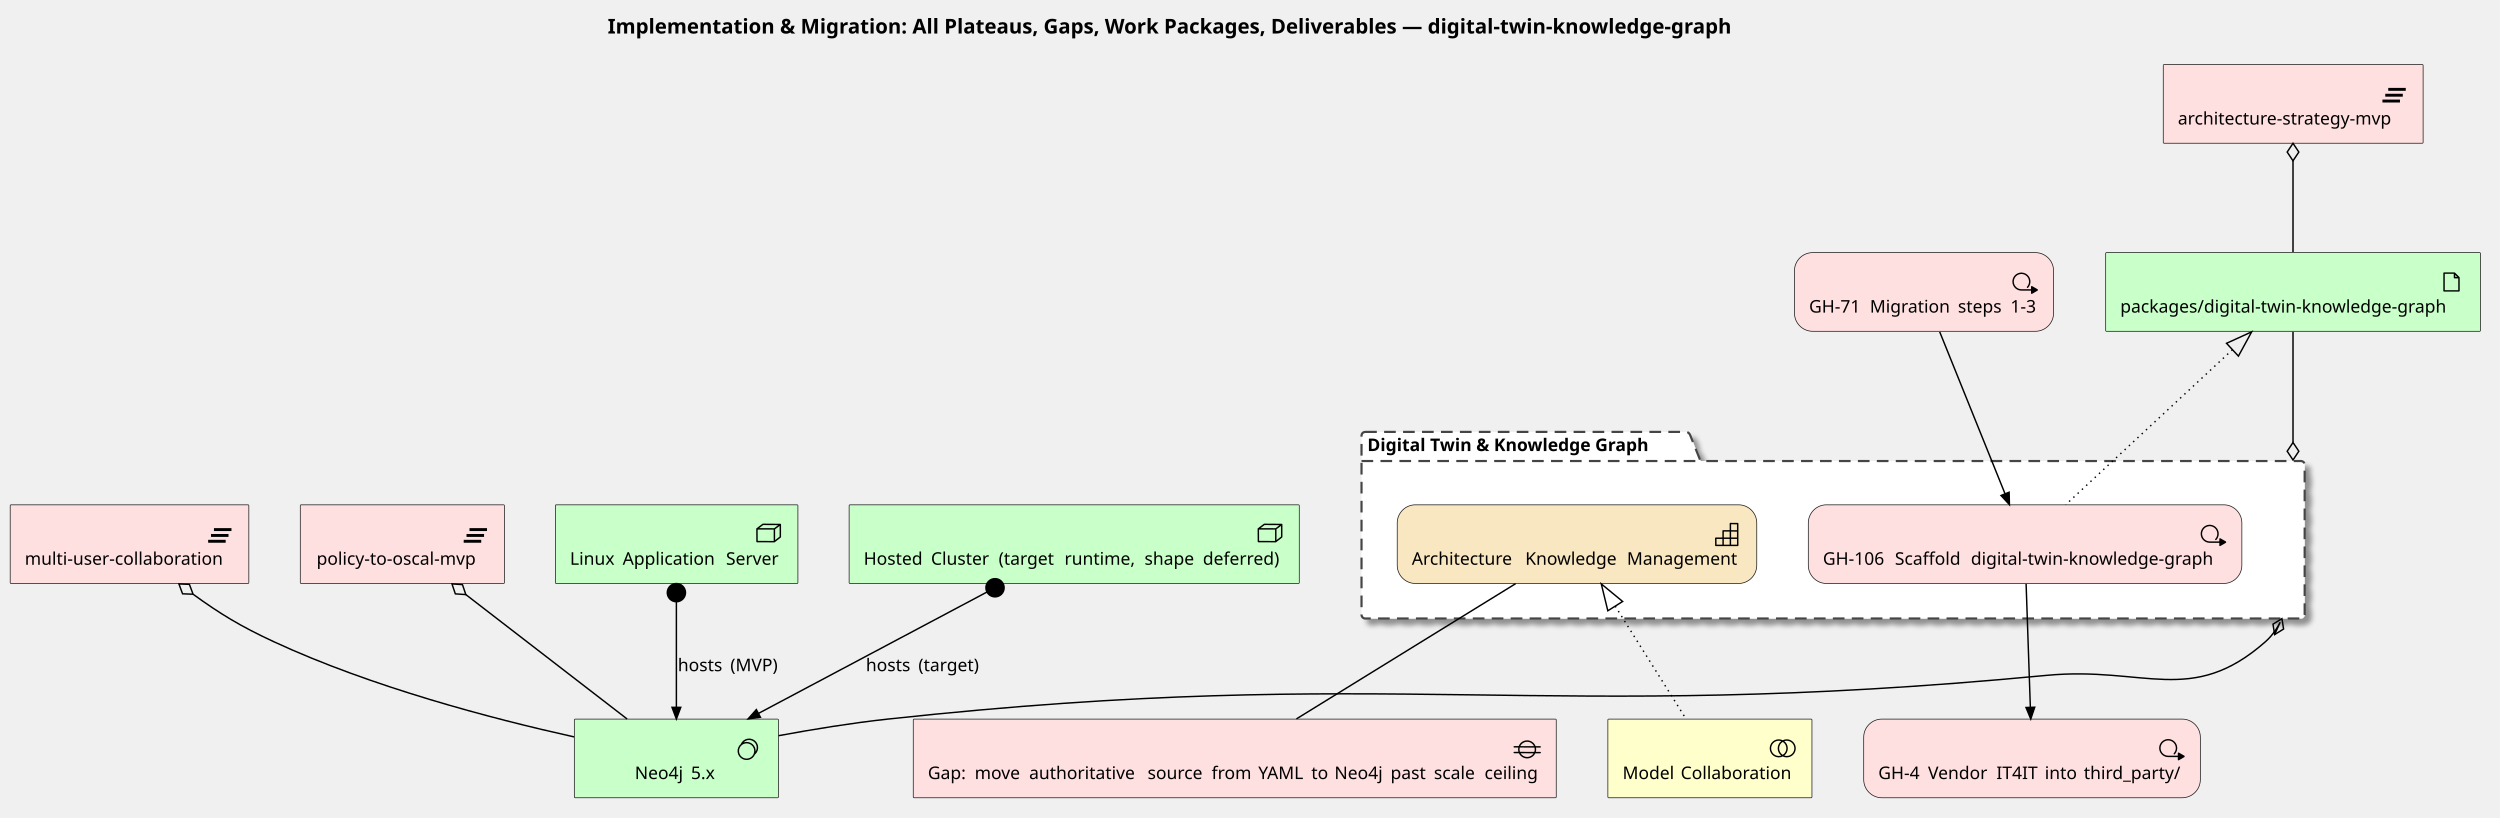
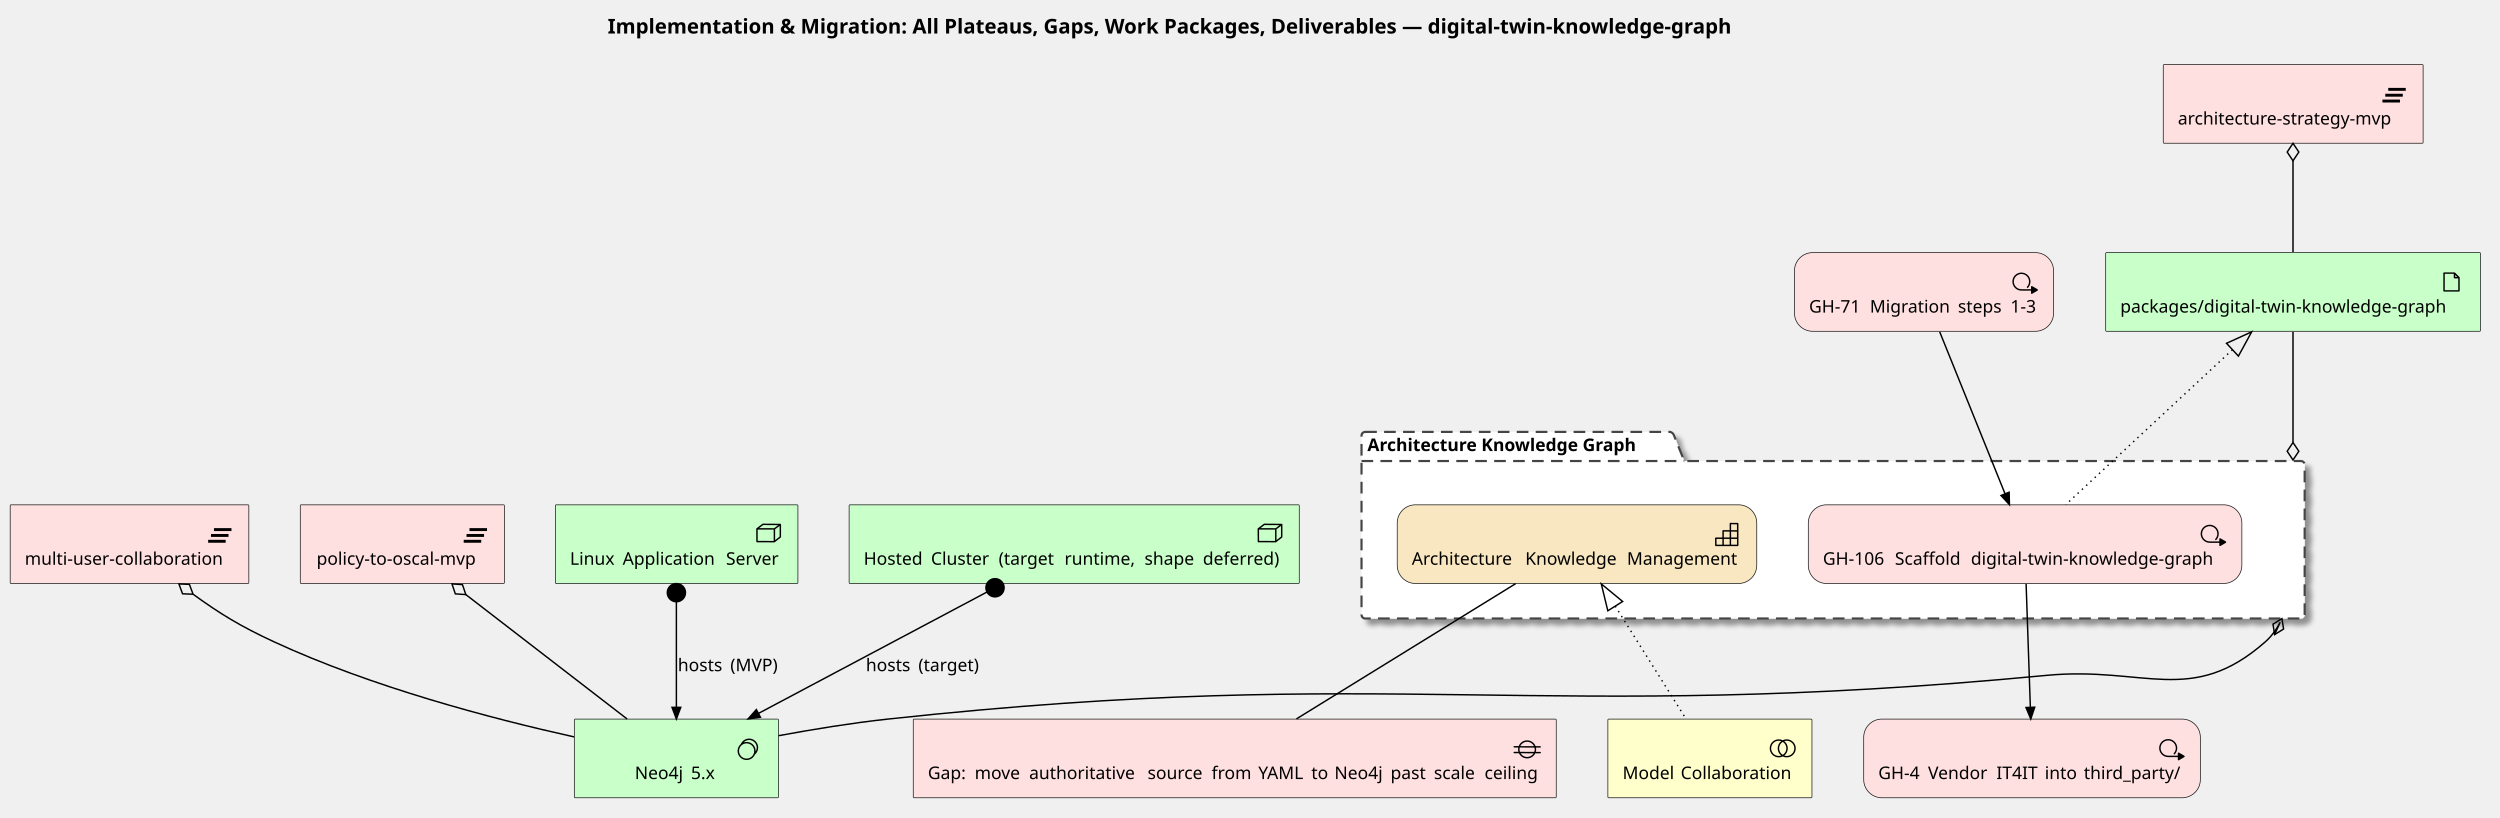
<svg xmlns="http://www.w3.org/2000/svg" version="1.1" data-diagram-type="DESCRIPTION" style="width:1715px;height:561px;background:#FFFFFF;" width="1715px" height="561px" viewBox="0 0 1715 561" zoomAndPan="magnify" preserveAspectRatio="none" contentStyleType="text/css">
  <defs>
-     <filter id="f1s6grs4dh9cyv" x="-1" y="-1" width="300%" height="300%">
+     <filter id="fbygxfdy00fw6" x="-1" y="-1" width="300%" height="300%">
      <feGaussianBlur result="blurOut" stdDeviation="2" />
      <feColorMatrix type="matrix" in="blurOut" result="blurOut2" values="0 0 0 0 0 0 0 0 0 0 0 0 0 0 0 0 0 0 .4 0" />
      <feOffset result="blurOut3" in="blurOut2" dx="4" dy="4" />
      <feBlend in="SourceGraphic" in2="blurOut3" mode="normal" />
    </filter>
  </defs>
  <g font-family="sans-serif" lengthAdjust="spacing">
    <g class="title" data-source-line="3">
      <text x="416.853" y="22.995" fill="#000" font-size="14" textLength="874.877" font-weight="700">Implementation &amp; Migration: All Plateaus, Gaps, Work Packages, Deliverables — digital-twin-knowledge-graph</text>
    </g>
    <g class="cluster" data-qualified-name="e_id2fe39f74e00e5c" id="ent0012" data-source-line="340">
-       <path d="M936.5,296.297 L1157.068,296.297 A3.75,3.75 0 0 1 1159.568,298.797 L1166.568,316.266 L1578.5,316.266 A2.5,2.5 0 0 1 1581,318.766 L1581,421.797 A2.5,2.5 0 0 1 1578.5,424.297 L936.5,424.297 A2.5,2.5 0 0 1 934,421.797 L934,298.797 A2.5,2.5 0 0 1 936.5,296.297" style="stroke:#444;stroke-width:1.5;stroke-dasharray:8,5;" fill="#FFF" filter="url(#f1s6grs4dh9cyv)" />
-       <line x1="934" y1="316.266" x2="1166.568" y2="316.266" style="stroke:#444;stroke-width:1.5;stroke-dasharray:8,5;" />
-       <text x="938" y="309.436" fill="#000" font-size="12" textLength="219.568" font-weight="700" font-family="Verdana">Digital Twin &amp; Knowledge Graph</text>
+       <path d="M936.5,296.297 L1145.895,296.297 A3.75,3.75 0 0 1 1148.395,298.797 L1155.395,316.266 L1578.5,316.266 A2.5,2.5 0 0 1 1581,318.766 L1581,421.797 A2.5,2.5 0 0 1 1578.5,424.297 L936.5,424.297 A2.5,2.5 0 0 1 934,421.797 L934,298.797 A2.5,2.5 0 0 1 936.5,296.297" style="stroke:#444;stroke-width:1.5;stroke-dasharray:8,5;" fill="#FFF" filter="url(#fbygxfdy00fw6)" />
+       <line x1="934" y1="316.266" x2="1155.395" y2="316.266" style="stroke:#444;stroke-width:1.5;stroke-dasharray:8,5;" />
+       <text x="938" y="309.436" fill="#000" font-size="12" textLength="208.395" font-weight="700" font-family="Verdana">Architecture Knowledge Graph</text>
    </g>
    <g class="entity" data-qualified-name="e_id2fe39f74e00e5c.e_id18ec07397a9d5f" id="ent0013" data-source-line="92">
      <rect x="958.5" y="346.297" width="246.635" height="53.969" fill="#F8E7C0" style="stroke:#181818;stroke-width:0.5;" rx="12.5" ry="12.5" />
      <path d="M1187.052,358.661 A0.5,0.5 0 0 0 1186.548,359.161 L1186.548,363.686 L1182.046,363.665 A0.5,0.5 0 0 0 1181.544,364.165 L1181.544,368.718 L1177.017,368.718 A0.5,0.5 0 0 0 1176.516,369.221 L1176.563,374.157 A0.5,0.5 0 0 0 1177.064,374.651 L1192.078,374.651 A0.5,0.5 0 0 0 1192.578,374.151 L1192.554,359.184 A0.5,0.5 0 0 0 1192.056,358.684 M1187.548,359.663 L1191.554,359.683 L1191.56,363.71 L1187.548,363.69 M1182.544,364.667 L1186.548,364.686 L1186.548,368.718 L1182.544,368.718 M1187.548,364.69 L1191.554,364.71 L1191.554,368.718 L1187.548,368.718 M1177.521,369.718 L1181.544,369.718 L1181.544,373.651 L1177.56,373.651 M1182.544,369.718 L1186.548,369.718 L1186.548,373.627 L1182.544,373.627 M1187.548,369.718 L1191.57,369.718 L1191.577,373.651 L1187.548,373.651" fill="#000" />
      <text x="968.5" y="387.436" fill="#000" font-size="12" textLength="73.992" font-family="Verdana">Architecture</text>
      <text x="1042.492" y="387.436" fill="#000" font-size="12" font-family="Verdana"> </text>
      <text x="1046.307" y="387.436" fill="#000" font-size="12" textLength="65.965" font-family="Verdana">Knowledge</text>
      <text x="1112.271" y="387.436" fill="#000" font-size="12" font-family="Verdana"> </text>
      <text x="1116.086" y="387.436" fill="#000" font-size="12" textLength="79.049" font-family="Verdana">Management</text>
    </g>
    <g class="entity" data-qualified-name="e_id2fe39f74e00e5c.e_id07f2b195f01056" id="ent0014" data-source-line="311">
      <rect x="1240.5" y="346.297" width="297.412" height="53.969" fill="#FFE0E0" style="stroke:#181818;stroke-width:0.5;" rx="12.5" ry="12.5" />
      <path d="M1516.219,359.977 C1515.957,359.961 1515.694,359.962 1515.431,359.98 C1514.728,360.028 1514.024,360.197 1513.351,360.494 C1510.655,361.681 1509.164,364.606 1509.786,367.485 C1510.4,370.329 1512.912,372.364 1515.812,372.384 A0.5,0.5 0 0 0 1515.854,372.386 L1522.433,372.386 L1522.433,374.13 A0.5,0.5 0 0 0 1523.187,374.56 L1527.023,372.318 A0.5,0.5 0 0 0 1527.085,372.166 A0.5,0.5 0 0 0 1527.204,372.133 A0.5,0.5 0 0 0 1527.161,371.978 A0.5,0.5 0 0 0 1527.06,371.607 A0.5,0.5 0 0 0 1527.016,371.451 L1523.18,369.263 A0.5,0.5 0 0 0 1522.433,369.697 L1522.433,371.386 L1515.958,371.386 A0.5,0.5 0 0 0 1515.907,371.384 C1513.431,371.409 1511.285,369.696 1510.763,367.275 C1510.24,364.854 1511.488,362.407 1513.755,361.408 C1516.021,360.409 1518.669,361.141 1520.103,363.16 C1521.537,365.179 1521.354,367.919 1519.665,369.73 A0.5,0.5 0 0 0 1519.689,370.437 A0.5,0.5 0 0 0 1520.396,370.412 C1522.405,368.258 1522.624,364.981 1520.919,362.58 C1519.8,361.004 1518.051,360.086 1516.219,359.977" fill="#000" />
      <text x="1250.5" y="387.436" fill="#000" font-size="12" textLength="45.557" font-family="Verdana">GH-106</text>
      <text x="1296.057" y="387.436" fill="#000" font-size="12" font-family="Verdana"> </text>
      <text x="1299.871" y="387.436" fill="#000" font-size="12" textLength="48.311" font-family="Verdana">Scaffold</text>
      <text x="1348.182" y="387.436" fill="#000" font-size="12" font-family="Verdana"> </text>
      <text x="1351.996" y="387.436" fill="#000" font-size="12" textLength="175.916" font-family="Verdana">digital-twin-knowledge-graph</text>
    </g>
    <g class="entity" data-qualified-name="e_id2aa180bf48e258" id="ent0001" data-source-line="121">
      <rect x="1103" y="493.297" width="140" height="53.969" fill="#FFC" style="stroke:#181818;stroke-width:0.5;" rx="0.5" ry="0.5" />
      <path d="M1220.191,507.157 A0.5,0.5 0 0 0 1220.17,507.167 A0.5,0.5 0 0 0 1220.15,507.159 C1216.731,507.206 1213.985,510.023 1214.025,513.442 C1214.066,516.862 1216.879,519.612 1220.298,519.577 C1221.254,519.567 1222.158,519.341 1222.964,518.945 C1223.807,519.359 1224.755,519.588 1225.756,519.577 C1229.175,519.542 1231.93,516.735 1231.9,513.315 C1231.871,509.896 1229.068,507.134 1225.648,507.157 A0.5,0.5 0 0 0 1225.635,507.171 A0.5,0.5 0 0 0 1225.607,507.159 C1224.659,507.172 1223.763,507.398 1222.963,507.791 C1222.127,507.379 1221.185,507.15 1220.191,507.157 M1225.633,508.148 A0.5,0.5 0 0 0 1225.656,508.158 C1228.536,508.138 1230.876,510.444 1230.9,513.324 C1230.925,516.203 1228.624,518.548 1225.744,518.578 C1225.135,518.584 1224.549,518.486 1224.004,518.3 C1225.5,517.153 1226.46,515.342 1226.443,513.315 C1226.426,511.328 1225.472,509.563 1224.004,508.437 C1224.511,508.264 1225.055,508.167 1225.621,508.16 A0.5,0.5 0 0 0 1225.632,508.148 M1220.183,508.152 A0.5,0.5 0 0 0 1220.199,508.158 C1220.803,508.154 1221.384,508.252 1221.924,508.436 C1220.42,509.587 1219.458,511.408 1219.482,513.442 C1219.506,515.423 1220.459,517.179 1221.922,518.299 C1221.409,518.474 1220.86,518.572 1220.287,518.578 C1217.407,518.607 1215.06,516.31 1215.025,513.431 C1214.991,510.551 1217.285,508.199 1220.164,508.16 A0.5,0.5 0 0 0 1220.183,508.152 M1222.964,508.926 C1224.44,509.834 1225.427,511.459 1225.443,513.324 C1225.459,515.221 1224.465,516.886 1222.962,517.81 C1221.491,516.906 1220.505,515.29 1220.482,513.431 C1220.46,511.527 1221.455,509.853 1222.964,508.926" fill="#000" />
      <text x="1113.091" y="534.436" fill="#000" font-size="12" textLength="36.029" font-family="Verdana">Model</text>
      <text x="1149.12" y="534.436" fill="#000" font-size="12" font-family="Verdana"> </text>
      <text x="1152.935" y="534.436" fill="#000" font-size="12" textLength="79.975" font-family="Verdana">Collaboration</text>
    </g>
    <g class="entity" data-qualified-name="e_id69891242354858" id="ent0002" data-source-line="247">
      <rect x="1444.5" y="173.297" width="257.082" height="53.969" fill="#C9FFC9" style="stroke:#181818;stroke-width:0.5;" rx="0.5" ry="0.5" />
      <path d="M1676.612,186.847 A0.5,0.5 0 0 0 1676.112,187.347 L1676.112,199.556 A0.5,0.5 0 0 0 1676.612,200.056 L1686.86,200.056 A0.5,0.5 0 0 0 1687.36,199.556 L1687.36,190.429 A0.5,0.5 0 0 0 1687.213,190.076 L1684.134,186.994 A0.5,0.5 0 0 0 1684.006,186.968 A0.5,0.5 0 0 0 1683.713,186.847 M1677.112,187.847 L1683.28,187.847 L1683.28,190.496 A0.5,0.5 0 0 0 1683.78,190.995 L1686.36,190.995 L1686.36,199.056 L1677.112,199.056 M1684.28,188.62 L1685.653,189.996 L1684.28,189.996" fill="#000" />
      <text x="1454.5" y="214.436" fill="#000" font-size="12" textLength="237.082" font-family="Verdana">packages/digital-twin-knowledge-graph</text>
    </g>
    <g class="entity" data-qualified-name="e_idf0b1b54884f45d" id="ent0003" data-source-line="311">
      <rect x="1231" y="173.297" width="177.752" height="53.969" fill="#FFE0E0" style="stroke:#181818;stroke-width:0.5;" rx="12.5" ry="12.5" />
      <path d="M1387.059,186.977 C1386.797,186.961 1386.534,186.962 1386.27,186.98 C1385.568,187.028 1384.864,187.197 1384.19,187.494 C1381.495,188.681 1380.004,191.606 1380.626,194.485 C1381.24,197.329 1383.752,199.364 1386.652,199.384 A0.5,0.5 0 0 0 1386.694,199.386 L1393.273,199.386 L1393.273,201.13 A0.5,0.5 0 0 0 1394.026,201.56 L1397.862,199.318 A0.5,0.5 0 0 0 1397.925,199.166 A0.5,0.5 0 0 0 1398.044,199.133 A0.5,0.5 0 0 0 1398.001,198.978 A0.5,0.5 0 0 0 1397.9,198.607 A0.5,0.5 0 0 0 1397.856,198.451 L1394.02,196.263 A0.5,0.5 0 0 0 1393.273,196.697 L1393.273,198.386 L1386.797,198.386 A0.5,0.5 0 0 0 1386.747,198.384 C1384.271,198.409 1382.125,196.696 1381.602,194.275 C1381.08,191.854 1382.328,189.407 1384.595,188.408 C1386.861,187.409 1389.508,188.141 1390.942,190.16 C1392.376,192.179 1392.194,194.919 1390.505,196.73 A0.5,0.5 0 0 0 1390.528,197.437 A0.5,0.5 0 0 0 1391.235,197.412 C1393.245,195.258 1393.464,191.981 1391.759,189.58 C1390.64,188.004 1388.891,187.086 1387.059,186.977" fill="#000" />
      <text x="1241" y="214.436" fill="#000" font-size="12" textLength="37.922" font-family="Verdana">GH-71</text>
      <text x="1278.922" y="214.436" fill="#000" font-size="12" font-family="Verdana"> </text>
      <text x="1282.736" y="214.436" fill="#000" font-size="12" textLength="56.578" font-family="Verdana">Migration</text>
      <text x="1339.314" y="214.436" fill="#000" font-size="12" font-family="Verdana"> </text>
      <text x="1343.129" y="214.436" fill="#000" font-size="12" textLength="32.209" font-family="Verdana">steps</text>
      <text x="1375.338" y="214.436" fill="#000" font-size="12" font-family="Verdana"> </text>
      <text x="1379.152" y="214.436" fill="#000" font-size="12" textLength="19.6" font-family="Verdana">1-3</text>
    </g>
    <g class="entity" data-qualified-name="e_idf3a2f1b37db655" id="ent0004" data-source-line="311">
      <rect x="1278.5" y="493.297" width="230.943" height="53.969" fill="#FFE0E0" style="stroke:#181818;stroke-width:0.5;" rx="12.5" ry="12.5" />
      <path d="M1487.75,506.977 C1487.489,506.961 1487.225,506.962 1486.962,506.98 C1486.259,507.028 1485.556,507.197 1484.882,507.494 C1482.187,508.681 1480.696,511.606 1481.317,514.485 C1481.931,517.329 1484.443,519.364 1487.344,519.384 A0.5,0.5 0 0 0 1487.386,519.386 L1493.964,519.386 L1493.964,521.13 A0.5,0.5 0 0 0 1494.718,521.56 L1498.554,519.318 A0.5,0.5 0 0 0 1498.616,519.166 A0.5,0.5 0 0 0 1498.735,519.133 A0.5,0.5 0 0 0 1498.692,518.978 A0.5,0.5 0 0 0 1498.591,518.607 A0.5,0.5 0 0 0 1498.548,518.451 L1494.712,516.263 A0.5,0.5 0 0 0 1493.964,516.697 L1493.964,518.386 L1487.489,518.386 A0.5,0.5 0 0 0 1487.439,518.384 C1484.962,518.409 1482.816,516.696 1482.294,514.275 C1481.771,511.854 1483.02,509.407 1485.286,508.408 C1487.552,507.409 1490.2,508.141 1491.634,510.16 C1493.068,512.179 1492.886,514.919 1491.196,516.73 A0.5,0.5 0 0 0 1491.22,517.437 A0.5,0.5 0 0 0 1491.927,517.412 C1493.936,515.258 1494.156,511.981 1492.45,509.58 C1491.331,508.004 1489.582,507.086 1487.75,506.977" fill="#000" />
      <text x="1288.5" y="534.436" fill="#000" font-size="12" textLength="30.287" font-family="Verdana">GH-4</text>
      <text x="1318.787" y="534.436" fill="#000" font-size="12" font-family="Verdana"> </text>
      <text x="1322.602" y="534.436" fill="#000" font-size="12" textLength="43.09" font-family="Verdana">Vendor</text>
      <text x="1365.691" y="534.436" fill="#000" font-size="12" font-family="Verdana"> </text>
      <text x="1369.506" y="534.436" fill="#000" font-size="12" textLength="29.373" font-family="Verdana">IT4IT</text>
      <text x="1398.879" y="534.436" fill="#000" font-size="12" font-family="Verdana"> </text>
      <text x="1402.693" y="534.436" fill="#000" font-size="12" textLength="22.986" font-family="Verdana">into</text>
      <text x="1425.68" y="534.436" fill="#000" font-size="12" font-family="Verdana"> </text>
      <text x="1429.494" y="534.436" fill="#000" font-size="12" textLength="69.949" font-family="Verdana">third_party/</text>
    </g>
    <g class="entity" data-qualified-name="e_id87c8b07cea4751" id="ent0005" data-source-line="203">
      <rect x="381" y="346.297" width="166.361" height="53.969" fill="#C9FFC9" style="stroke:#181818;stroke-width:0.5;" rx="0.5" ry="0.5" />
      <path d="M523.384,359.197 A0.5,0.5 0 0 0 523.08,359.296 L518.979,362.371 L518.964,362.382 L518.965,362.383 A0.5,0.5 0 0 0 518.763,362.785 L518.81,371.533 A0.5,0.5 0 0 0 519.309,372.029 L531.236,372.076 A0.5,0.5 0 0 0 531.672,371.824 L535.615,368.744 A0.5,0.5 0 0 0 535.806,368.349 L535.806,359.789 A0.5,0.5 0 0 0 535.31,359.288 M523.545,360.197 L533.819,360.277 L531.074,362.329 L520.757,362.288 M534.807,360.788 L534.807,368.105 L531.738,370.504 L531.738,363.079 M519.766,363.284 L530.738,363.328 L530.738,371.074 L519.808,371.031" fill="#000" />
      <text x="391" y="387.436" fill="#000" font-size="12" textLength="32.332" font-family="Verdana">Linux</text>
      <text x="423.332" y="387.436" fill="#000" font-size="12" font-family="Verdana"> </text>
      <text x="427.146" y="387.436" fill="#000" font-size="12" textLength="67.049" font-family="Verdana">Application</text>
      <text x="494.195" y="387.436" fill="#000" font-size="12" font-family="Verdana"> </text>
      <text x="498.01" y="387.436" fill="#000" font-size="12" textLength="39.352" font-family="Verdana">Server</text>
    </g>
    <g class="entity" data-qualified-name="e_id625e631f1f715e" id="ent0006" data-source-line="210">
      <rect x="394" y="493.297" width="140" height="53.969" fill="#C9FFC9" style="stroke:#181818;stroke-width:0.5;" rx="0.5" ry="0.5" />
      <path d="M513.99,506.647 C511.465,506.609 509.171,508.106 508.184,510.418 C506.81,511.574 505.944,513.313 505.967,515.245 C506.008,518.664 508.82,521.416 512.24,521.381 C514.772,521.355 516.94,519.808 517.882,517.618 A0.5,0.5 0 0 0 517.894,517.608 C519.876,515.94 520.615,513.212 519.746,510.772 C518.877,508.332 516.58,506.686 513.99,506.647 M513.975,507.647 C516.15,507.68 518.073,509.058 518.803,511.108 C519.333,512.597 519.152,514.209 518.375,515.517 C518.382,515.385 518.386,515.252 518.384,515.118 C518.355,511.698 515.552,508.938 512.132,508.961 A0.5,0.5 0 0 0 512.113,508.969 A0.5,0.5 0 0 0 512.091,508.961 C511.377,508.971 510.692,509.102 510.055,509.334 C511.041,508.259 512.456,507.624 513.974,507.647 M512.123,509.954 A0.5,0.5 0 0 0 512.141,509.962 C515.02,509.942 517.36,512.248 517.385,515.128 C517.409,518.007 515.108,520.352 512.228,520.382 C509.349,520.411 507.001,518.113 506.967,515.233 C506.948,513.645 507.637,512.217 508.742,511.249 A0.5,0.5 0 0 0 509.007,511.031 C509.866,510.374 510.938,509.978 512.105,509.962 A0.5,0.5 0 0 0 512.123,509.954" fill="#000" />
      <text x="435.482" y="534.436" fill="#000" font-size="12" textLength="34.67" font-family="Verdana">Neo4j</text>
      <text x="470.152" y="534.436" fill="#000" font-size="12" font-family="Verdana"> </text>
      <text x="473.967" y="534.436" fill="#000" font-size="12" textLength="18.551" font-family="Verdana">5.x</text>
    </g>
    <g class="entity" data-qualified-name="e_id77a3094245ca50" id="ent0007" data-source-line="203">
      <rect x="582.5" y="346.297" width="308.803" height="53.969" fill="#C9FFC9" style="stroke:#181818;stroke-width:0.5;" rx="0.5" ry="0.5" />
      <path d="M867.326,359.197 A0.5,0.5 0 0 0 867.021,359.296 L862.92,362.371 L862.906,362.382 L862.906,362.383 A0.5,0.5 0 0 0 862.705,362.785 L862.752,371.533 A0.5,0.5 0 0 0 863.25,372.029 L875.177,372.076 A0.5,0.5 0 0 0 875.613,371.824 L879.556,368.744 A0.5,0.5 0 0 0 879.747,368.349 L879.747,359.789 A0.5,0.5 0 0 0 879.251,359.288 M867.486,360.197 L877.76,360.277 L875.015,362.329 L864.698,362.288 M878.748,360.788 L878.748,368.105 L875.679,370.504 L875.679,363.079 M863.707,363.284 L874.679,363.328 L874.679,371.074 L863.749,371.031" fill="#000" />
      <text x="592.5" y="387.436" fill="#000" font-size="12" textLength="42.322" font-family="Verdana">Hosted</text>
      <text x="634.822" y="387.436" fill="#000" font-size="12" font-family="Verdana"> </text>
      <text x="638.637" y="387.436" fill="#000" font-size="12" textLength="42.592" font-family="Verdana">Cluster</text>
      <text x="681.229" y="387.436" fill="#000" font-size="12" font-family="Verdana"> </text>
      <text x="685.043" y="387.436" fill="#000" font-size="12" textLength="41.379" font-family="Verdana">(target</text>
      <text x="726.422" y="387.436" fill="#000" font-size="12" font-family="Verdana"> </text>
      <text x="730.236" y="387.436" fill="#000" font-size="12" textLength="51.07" font-family="Verdana">runtime,</text>
      <text x="781.307" y="387.436" fill="#000" font-size="12" font-family="Verdana"> </text>
      <text x="785.121" y="387.436" fill="#000" font-size="12" textLength="36.211" font-family="Verdana">shape</text>
      <text x="821.332" y="387.436" fill="#000" font-size="12" font-family="Verdana"> </text>
      <text x="825.146" y="387.436" fill="#000" font-size="12" textLength="56.156" font-family="Verdana">deferred)</text>
    </g>
    <g class="entity" data-qualified-name="e_id1db7789502785e" id="ent0008" data-source-line="323">
      <rect x="626.5" y="493.297" width="441.084" height="53.969" fill="#FFE0E0" style="stroke:#181818;stroke-width:0.5;" rx="0.5" ry="0.5" />
      <path d="M1047.562,507.867 A0.5,0.5 0 0 0 1047.54,507.877 A0.5,0.5 0 0 0 1047.521,507.869 C1044.924,507.904 1042.715,509.538 1041.821,511.82 L1038.752,511.812 A0.5,0.5 0 0 0 1038.249,512.31 A0.5,0.5 0 0 0 1038.75,512.812 L1041.524,512.819 C1041.435,513.249 1041.391,513.695 1041.396,514.152 C1041.403,514.704 1041.481,515.239 1041.623,515.748 L1038.752,515.74 A0.5,0.5 0 0 0 1038.249,516.24 A0.5,0.5 0 0 0 1038.75,516.739 L1041.999,516.748 C1043.01,518.86 1045.179,520.312 1047.669,520.287 C1050.102,520.262 1052.2,518.832 1053.197,516.778 L1056.574,516.787 A0.5,0.5 0 0 0 1057.076,516.289 A0.5,0.5 0 0 0 1056.576,515.787 L1053.579,515.779 C1053.738,515.221 1053.821,514.632 1053.816,514.023 C1053.812,513.622 1053.771,513.23 1053.695,512.851 L1056.574,512.859 A0.5,0.5 0 0 0 1057.076,512.359 A0.5,0.5 0 0 0 1056.576,511.859 L1053.403,511.851 C1052.501,509.508 1050.216,507.849 1047.562,507.867 M1047.56,508.857 A0.5,0.5 0 0 0 1047.57,508.867 C1049.667,508.853 1051.479,510.072 1052.318,511.848 L1042.904,511.823 C1043.732,510.095 1045.485,508.895 1047.534,508.867 A0.5,0.5 0 0 0 1047.56,508.857 M1042.547,512.822 L1052.671,512.848 C1052.762,513.228 1052.812,513.625 1052.815,514.033 C1052.821,514.644 1052.721,515.23 1052.534,515.776 L1042.668,515.75 C1042.498,515.244 1042.402,514.702 1042.395,514.138 C1042.39,513.684 1042.443,513.243 1042.546,512.822 M1043.131,516.751 L1052.067,516.775 C1051.164,518.266 1049.533,519.268 1047.658,519.287 C1045.734,519.306 1044.049,518.288 1043.131,516.751" fill="#000" />
      <text x="636.5" y="534.436" fill="#000" font-size="12" textLength="28.313" font-family="Verdana">Gap:</text>
      <text x="664.813" y="534.436" fill="#000" font-size="12" font-family="Verdana"> </text>
      <text x="668.627" y="534.436" fill="#000" font-size="12" textLength="33.516" font-family="Verdana">move</text>
      <text x="702.143" y="534.436" fill="#000" font-size="12" font-family="Verdana"> </text>
      <text x="705.957" y="534.436" fill="#000" font-size="12" textLength="77.461" font-family="Verdana">authoritative</text>
      <text x="783.418" y="534.436" fill="#000" font-size="12" font-family="Verdana"> </text>
      <text x="787.232" y="534.436" fill="#000" font-size="12" textLength="40.113" font-family="Verdana">source</text>
      <text x="827.346" y="534.436" fill="#000" font-size="12" font-family="Verdana"> </text>
      <text x="831.16" y="534.436" fill="#000" font-size="12" textLength="28.189" font-family="Verdana">from</text>
      <text x="859.35" y="534.436" fill="#000" font-size="12" font-family="Verdana"> </text>
      <text x="863.164" y="534.436" fill="#000" font-size="12" textLength="32.578" font-family="Verdana">YAML</text>
      <text x="895.742" y="534.436" fill="#000" font-size="12" font-family="Verdana"> </text>
      <text x="899.557" y="534.436" fill="#000" font-size="12" textLength="12.047" font-family="Verdana">to</text>
      <text x="911.604" y="534.436" fill="#000" font-size="12" font-family="Verdana"> </text>
      <text x="915.418" y="534.436" fill="#000" font-size="12" textLength="34.67" font-family="Verdana">Neo4j</text>
      <text x="950.088" y="534.436" fill="#000" font-size="12" font-family="Verdana"> </text>
      <text x="953.902" y="534.436" fill="#000" font-size="12" textLength="25.928" font-family="Verdana">past</text>
      <text x="979.83" y="534.436" fill="#000" font-size="12" font-family="Verdana"> </text>
      <text x="983.645" y="534.436" fill="#000" font-size="12" textLength="30.92" font-family="Verdana">scale</text>
      <text x="1014.564" y="534.436" fill="#000" font-size="12" font-family="Verdana"> </text>
      <text x="1018.379" y="534.436" fill="#000" font-size="12" textLength="39.205" font-family="Verdana">ceiling</text>
    </g>
    <g class="entity" data-qualified-name="e_id726fa9a2d0835f" id="ent0009" data-source-line="320">
      <rect x="1484" y="44.297" width="178.256" height="53.969" fill="#FFE0E0" style="stroke:#181818;stroke-width:0.5;" rx="0.5" ry="0.5" />
      <path d="M1638.329,60.297 L1638.329,62.297 L1650.348,62.297 L1650.348,60.297 M1636.293,64.318 L1636.293,66.318 L1648.313,66.318 L1648.313,64.318 M1634.352,68.318 L1634.352,70.319 L1646.373,70.319 L1646.373,68.318" fill="#000" />
      <text x="1494" y="85.436" fill="#000" font-size="12" textLength="158.256" font-family="Verdana">architecture-strategy-mvp</text>
    </g>
    <g class="entity" data-qualified-name="e_id5024d2087dac51" id="ent0010" data-source-line="320">
      <rect x="7" y="346.297" width="163.695" height="53.969" fill="#FFE0E0" style="stroke:#181818;stroke-width:0.5;" rx="0.5" ry="0.5" />
      <path d="M146.768,362.297 L146.768,364.297 L158.787,364.297 L158.787,362.297 M144.733,366.318 L144.733,368.318 L156.753,368.318 L156.753,366.318 M142.791,370.318 L142.791,372.319 L154.812,372.319 L154.812,370.318" fill="#000" />
      <text x="17" y="387.436" fill="#000" font-size="12" textLength="143.695" font-family="Verdana">multi-user-collaboration</text>
    </g>
    <g class="entity" data-qualified-name="e_idb94c55ad2a0756" id="ent0011" data-source-line="320">
      <rect x="206" y="346.297" width="140" height="53.969" fill="#FFE0E0" style="stroke:#181818;stroke-width:0.5;" rx="0.5" ry="0.5" />
      <path d="M322.073,362.297 L322.073,364.297 L334.092,364.297 L334.092,362.297 M320.038,366.318 L320.038,368.318 L332.058,368.318 L332.058,366.318 M318.096,370.318 L318.096,372.319 L330.117,372.319 L330.117,370.318" fill="#000" />
      <text x="217.175" y="387.436" fill="#000" font-size="12" textLength="117.65" font-family="Verdana">policy-to-oscal-mvp</text>
    </g>
    <g class="link" data-entity-1="ent0003" data-entity-2="ent0014" id="lnk15" data-source-line="349" data-link-type="dependency">
      <path d="M1330.63,227.637 C1343.63,259.867 1362.517,306.668 1375.477,338.788" style="stroke:#000;stroke-width:1;" fill="none" id="e_idf0b1b54884f45d-to-e_id07f2b195f01056" />
      <polygon points="1378.47,346.207,1378.259,337.665,1372.695,339.911,1378.47,346.207" fill="#000" style="stroke:#000;stroke-width:1;stroke-linejoin:miter;stroke-miterlimit:10;" />
      <text x="1349" y="269.436" fill="#000" font-size="12" font-family="Verdana"> </text>
    </g>
    <g class="link" data-entity-1="ent0014" data-entity-2="ent0004" id="lnk16" data-source-line="349" data-link-type="dependency">
      <path d="M1389.91,400.557 C1390.81,426.837 1391.925,459.032 1392.825,485.242" style="stroke:#000;stroke-width:1;" fill="none" id="e_id07f2b195f01056-to-e_idf3a2f1b37db655" />
      <polygon points="1393.1,493.237,1395.824,485.139,1389.827,485.345,1393.1,493.237" fill="#000" style="stroke:#000;stroke-width:1;stroke-linejoin:miter;stroke-miterlimit:10;" />
      <text x="1392" y="460.436" fill="#000" font-size="12" font-family="Verdana"> </text>
    </g>
    <g class="link" data-entity-1="ent0002" data-entity-2="ent0014" id="lnk18" data-source-line="349" data-link-type="extension">
      <path d="M1531.467,239.892 C1496.797,272.122 1451.63,314.087 1417.08,346.207" style="stroke:#000;stroke-width:1;stroke-dasharray:1,3;" fill="none" id="e_id69891242354858-backto-e_id07f2b195f01056" />
      <polygon points="1544.65,227.637,1527.381,235.498,1535.552,244.287,1544.65,227.637" fill="none" style="stroke:#000;stroke-width:1;stroke-linejoin:miter;stroke-miterlimit:10;" />
      <text x="1509" y="269.436" fill="#000" font-size="12" font-family="Verdana"> </text>
    </g>
    <g class="link" data-entity-1="ent0009" data-entity-2="ent0002" id="lnk19" data-source-line="349" data-link-type="aggregation">
      <path d="M1573,110.307 C1573,132.077 1573,151.007 1573,172.887" style="stroke:#000;stroke-width:1;" fill="none" id="e_id726fa9a2d0835f-backto-e_id69891242354858" />
      <polygon points="1573,98.307,1569,104.307,1573,110.307,1577,104.307,1573,98.307" fill="none" style="stroke:#000;stroke-width:1;stroke-linejoin:miter;stroke-miterlimit:10;" />
      <text x="1574" y="140.436" fill="#000" font-size="12" font-family="Verdana"> </text>
    </g>
    <g class="link" data-entity-1="ent0005" data-entity-2="ent0006" id="lnk20" data-source-line="349" data-link-type="dependency">
      <path d="M464,412.557 C464,438.837 464,459.027 464,485.237" style="stroke:#000;stroke-width:1;" fill="none" id="e_id87c8b07cea4751-e_id625e631f1f715e" />
      <ellipse cx="464" cy="406.557" rx="6" ry="6" fill="#000" style="stroke:#000;stroke-width:1.5;" />
      <polygon points="464,493.237,467,485.237,461,485.237,464,493.237" fill="#000" style="stroke:#000;stroke-width:1;stroke-linejoin:miter;stroke-miterlimit:10;" />
      <text x="465" y="460.436" fill="#000" font-size="12" textLength="32.156" font-family="Verdana">hosts</text>
      <text x="497.156" y="460.436" fill="#000" font-size="12" font-family="Verdana"> </text>
      <text x="500.971" y="460.436" fill="#000" font-size="12" textLength="35.162" font-family="Verdana">(MVP)</text>
    </g>
    <g class="link" data-entity-1="ent0007" data-entity-2="ent0006" id="lnk21" data-source-line="349" data-link-type="dependency">
      <path d="M677.283,406.017 C627.853,432.277 569.706,463.155 520.256,489.415" style="stroke:#000;stroke-width:1;" fill="none" id="e_id77a3094245ca50-e_id625e631f1f715e" />
      <ellipse cx="682.581" cy="403.202" rx="6" ry="6" fill="#000" style="stroke:#000;stroke-width:1.5;" />
      <polygon points="513.19,493.167,521.663,492.064,518.849,486.765,513.19,493.167" fill="#000" style="stroke:#000;stroke-width:1;stroke-linejoin:miter;stroke-miterlimit:10;" />
      <text x="594" y="460.436" fill="#000" font-size="12" textLength="32.156" font-family="Verdana">hosts</text>
      <text x="626.156" y="460.436" fill="#000" font-size="12" font-family="Verdana"> </text>
      <text x="629.971" y="460.436" fill="#000" font-size="12" textLength="46.061" font-family="Verdana">(target)</text>
    </g>
    <g class="link" data-entity-1="ent0011" data-entity-2="ent0006" id="lnk22" data-source-line="349" data-link-type="aggregation">
      <path d="M319.552,407.886 C353.622,434.166 396.23,467.027 430.21,493.237" style="stroke:#000;stroke-width:1;" fill="none" id="e_idb94c55ad2a0756-backto-e_id625e631f1f715e" />
      <polygon points="310.05,400.557,312.358,407.389,319.552,407.886,317.244,401.054,310.05,400.557" fill="none" style="stroke:#000;stroke-width:1;stroke-linejoin:miter;stroke-miterlimit:10;" />
      <text x="388" y="460.436" fill="#000" font-size="12" font-family="Verdana"> </text>
    </g>
    <g class="link" data-entity-1="ent0010" data-entity-2="ent0006" id="lnk23" data-source-line="349" data-link-type="aggregation">
      <path d="M132.444,407.633 C150.904,421.023 164.94,429.627 188,440.297 C254.94,471.277 336.73,492.837 393.82,505.517" style="stroke:#000;stroke-width:1;" fill="none" id="e_id5024d2087dac51-backto-e_id625e631f1f715e" />
      <polygon points="122.73,400.587,125.238,407.348,132.444,407.633,129.935,400.872,122.73,400.587" fill="none" style="stroke:#000;stroke-width:1;stroke-linejoin:miter;stroke-miterlimit:10;" />
      <text x="240" y="460.436" fill="#000" font-size="12" font-family="Verdana"> </text>
    </g>
    <g class="link" data-entity-1="ent0013" data-entity-2="ent0008" id="lnk24" data-source-line="349" data-link-type="association">
      <path d="M1039.72,400.387 C997.16,426.647 931.91,466.907 889.34,493.167" style="stroke:#000;stroke-width:1;" fill="none" id="e_id18ec07397a9d5f-e_id1db7789502785e" />
      <text x="958" y="460.436" fill="#000" font-size="12" font-family="Verdana"> </text>
    </g>
    <g class="link" data-entity-1="ent0013" data-entity-2="ent0001" id="lnk26" data-source-line="349" data-link-type="extension">
      <path d="M1108.047,415.804 C1124.537,442.084 1140.19,467.027 1156.64,493.237" style="stroke:#000;stroke-width:1;stroke-dasharray:1,3;" fill="none" id="e_id18ec07397a9d5f-backto-e_id2aa180bf48e258" />
      <polygon points="1098.48,400.557,1102.965,418.993,1113.129,412.615,1098.48,400.557" fill="none" style="stroke:#000;stroke-width:1;stroke-linejoin:miter;stroke-miterlimit:10;" />
      <text x="1136" y="460.436" fill="#000" font-size="12" font-family="Verdana"> </text>
    </g>
    <g class="link" data-entity-1="ent0012" data-entity-2="ent0002" id="lnk27" data-source-line="349" data-link-type="aggregation">
      <path d="M1573,303.548 C1573,295.657 1573,277.506 1573,269.737 C1573,254.198 1573,239.442 1573,227.637" style="stroke:#000;stroke-width:1;" fill="none" id="e_id2fe39f74e00e5c-backto-e_id69891242354858" />
      <polygon points="1573,315.548,1577,309.548,1573,303.548,1569,309.548,1573,315.548" fill="none" style="stroke:#000;stroke-width:1;stroke-linejoin:miter;stroke-miterlimit:10;" />
      <text x="1574" y="269.436" fill="#000" font-size="12" font-family="Verdana"> </text>
    </g>
    <g class="link" data-entity-1="ent0012" data-entity-2="ent0006" id="lnk28" data-source-line="349" data-link-type="aggregation">
      <path d="M1560.402,435.296 C1560.011,436.139 1564.449,426.377 1564.02,427.198 C1563.161,428.841 1562.224,430.437 1561.202,431.97 C1559.159,435.038 1556.776,437.856 1554,440.297 C1503.35,484.837 1471.14,456.907 1404,463.297 C1052.01,496.817 960.54,455.337 609,493.297 C584.46,495.947 557.82,500.297 534.15,504.677" style="stroke:#000;stroke-width:1;" fill="none" id="e_id2fe39f74e00e5c-backto-e_id625e631f1f715e" />
      <polygon points="1565.397,424.385,1559.262,428.176,1560.402,435.296,1566.537,431.505,1565.397,424.385" fill="none" style="stroke:#000;stroke-width:1;stroke-linejoin:miter;stroke-miterlimit:10;" />
      <text x="1543" y="460.436" fill="#000" font-size="12" font-family="Verdana"> </text>
    </g>
  </g>
</svg>
